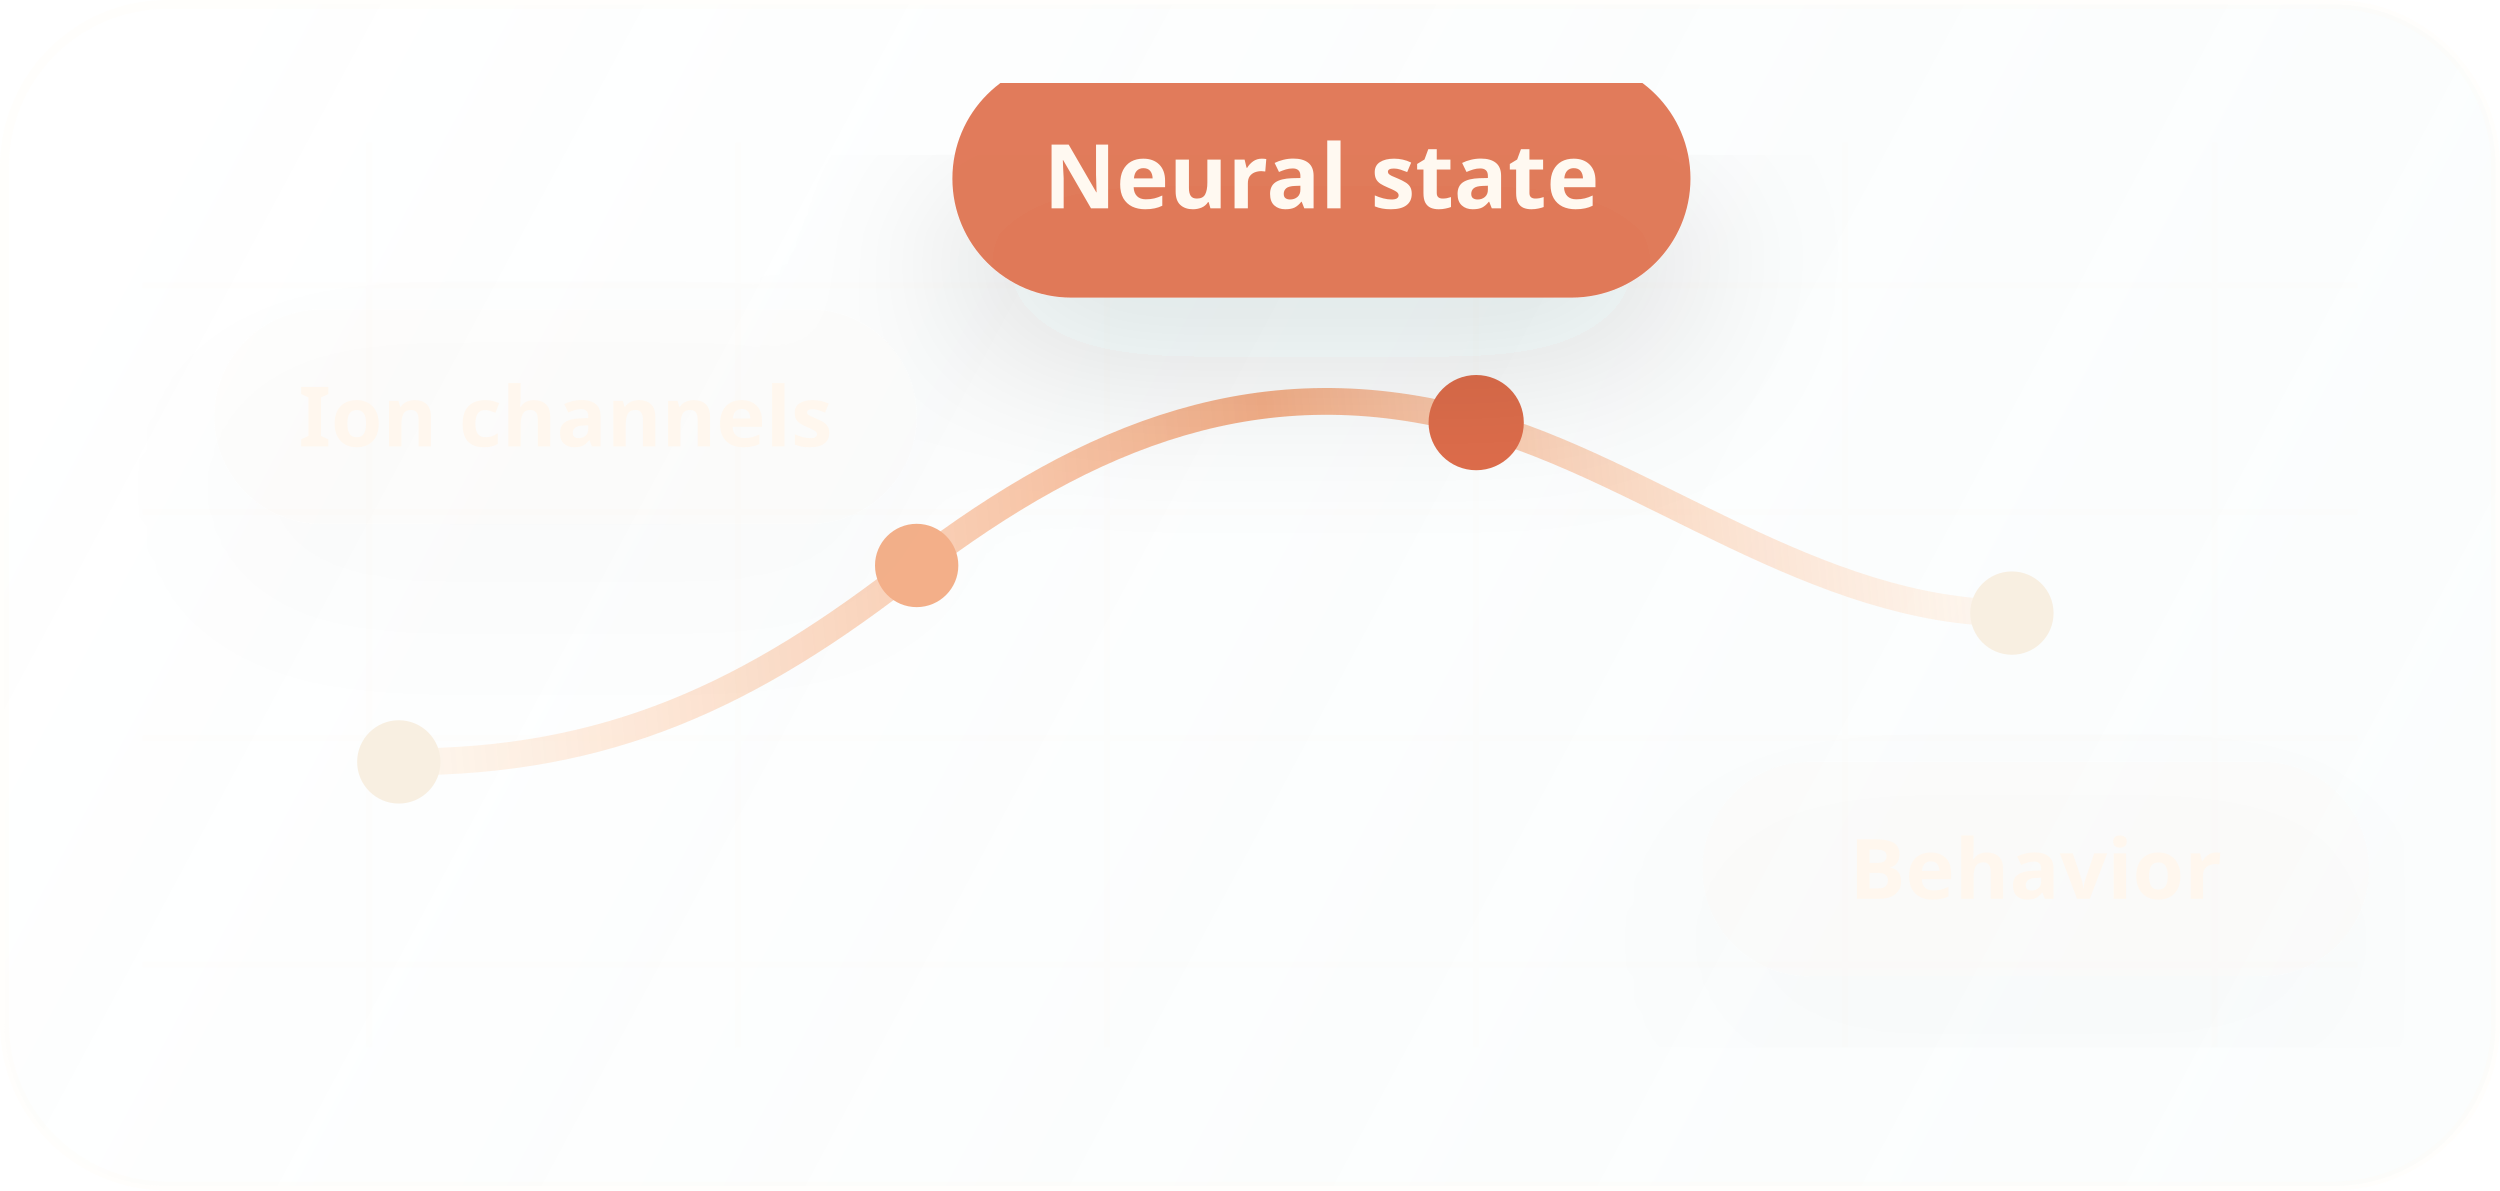
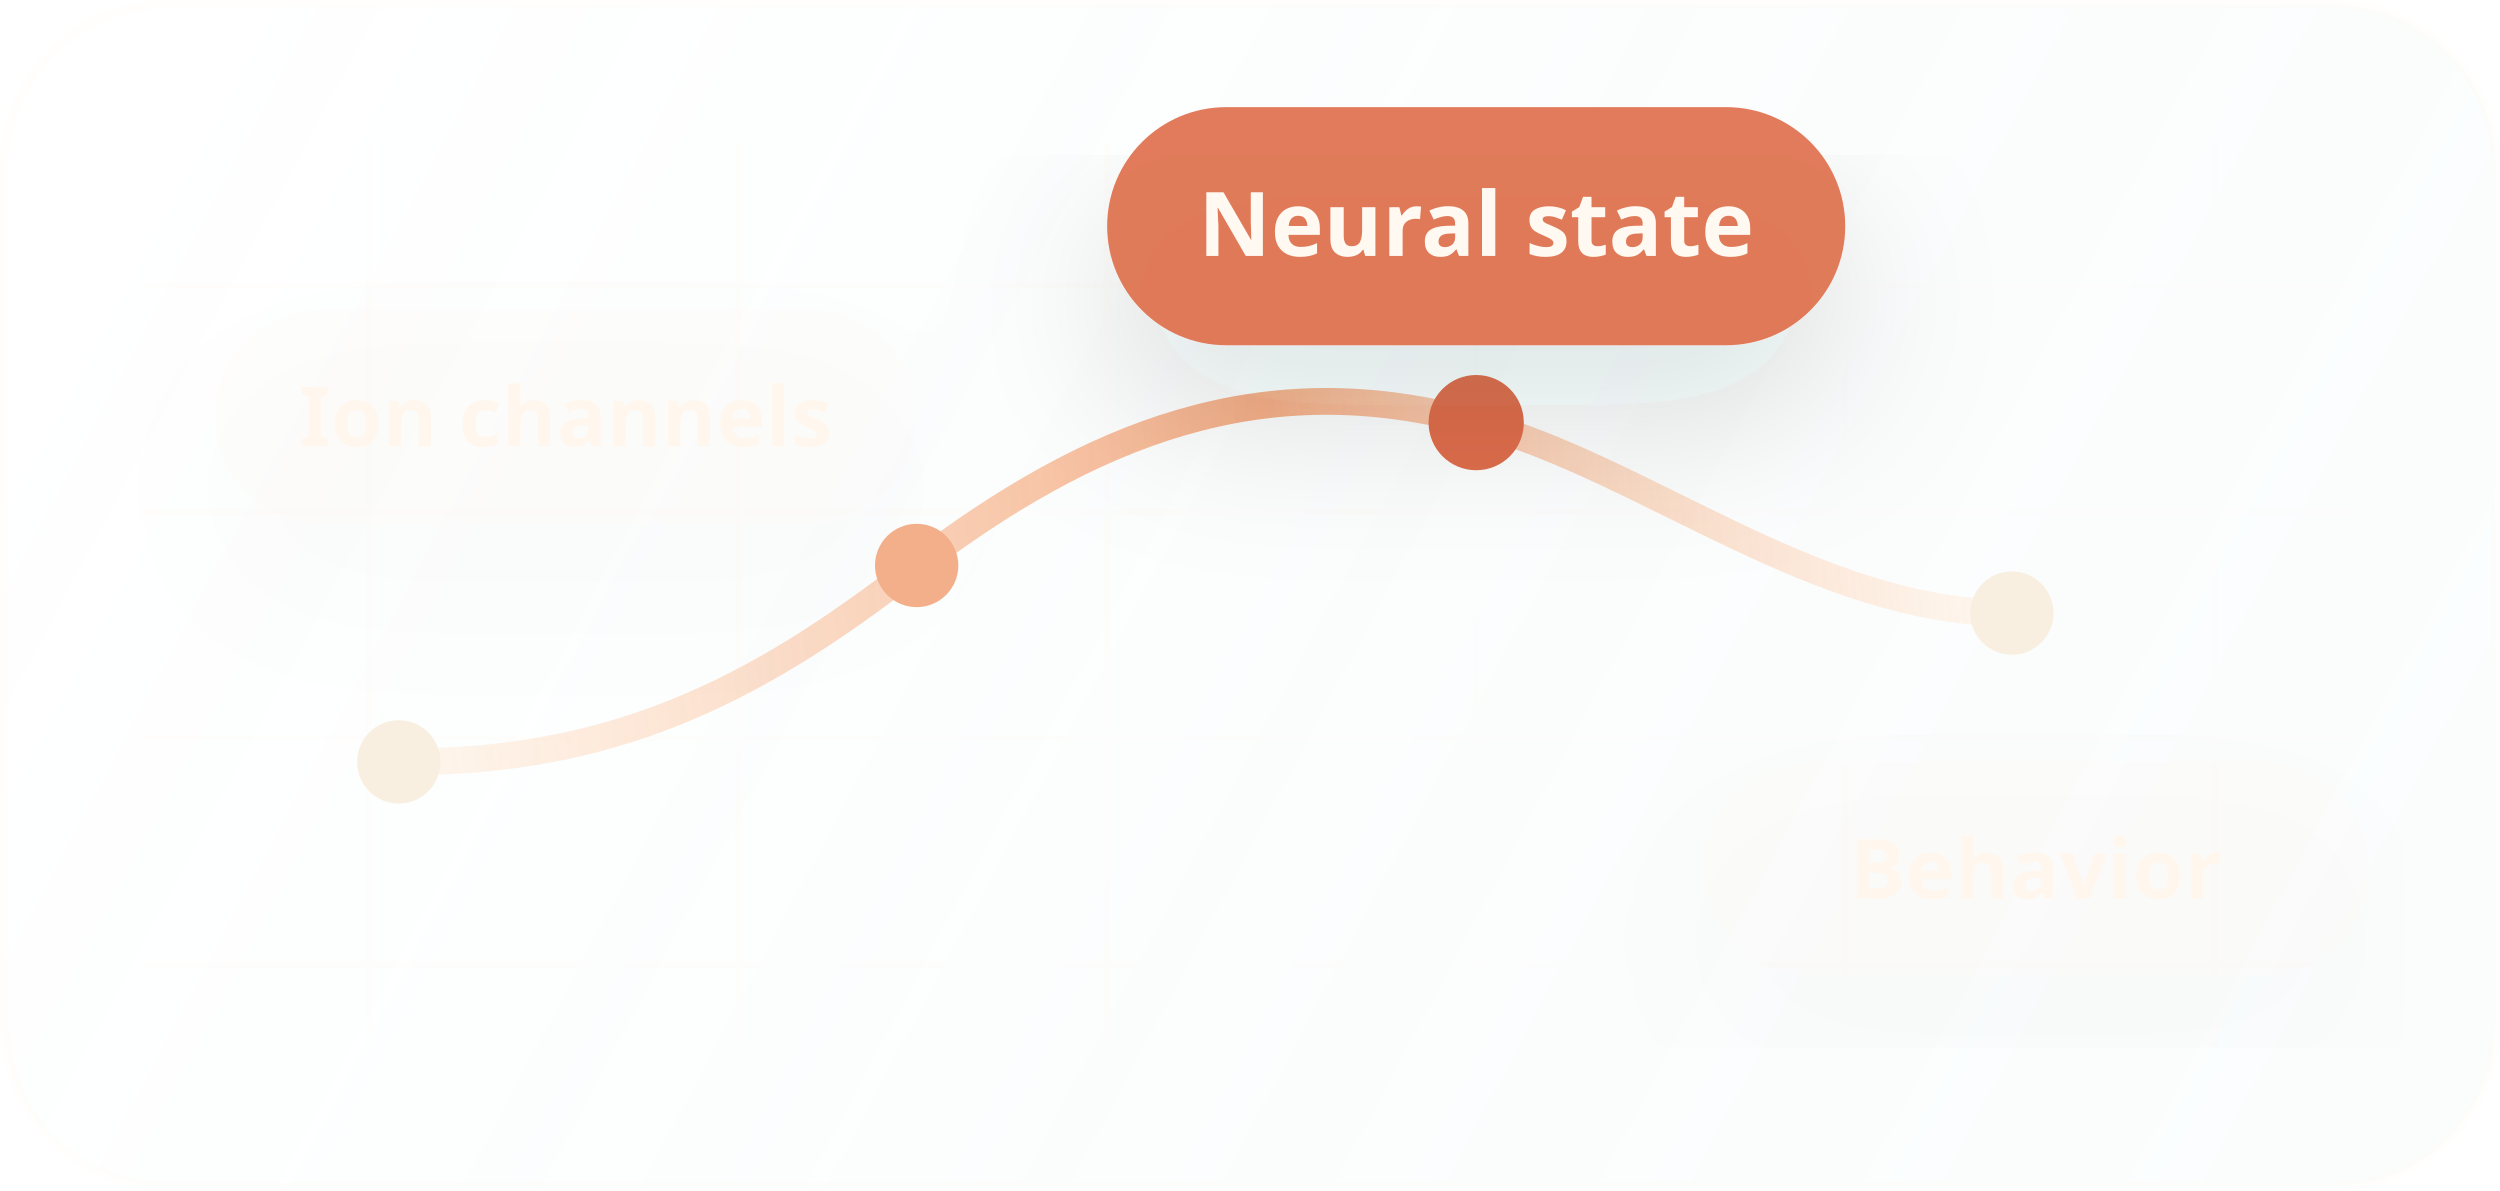
<svg xmlns="http://www.w3.org/2000/svg" width="420" height="200" viewBox="0 0 420 200" fill="none">
  <rect x="0.75" y="0.75" width="418.5" height="198.5" rx="27.25" fill="url(#panel)" stroke="#FFF4E8" stroke-opacity="0.14" stroke-width="1.5" />
  <g opacity="0.1">
    <path d="M24 48H396" stroke="#FFF4E8" />
    <path d="M24 86H396" stroke="#FFF4E8" />
    <path d="M24 124H396" stroke="#FFF4E8" />
    <path d="M24 162H396" stroke="#FFF4E8" />
    <path d="M62 24V176" stroke="#FFF4E8" />
    <path d="M124 24V176" stroke="#FFF4E8" />
    <path d="M186 24V176" stroke="#FFF4E8" />
    <path d="M248 24V176" stroke="#FFF4E8" />
    <path d="M310 24V176" stroke="#FFF4E8" />
    <path d="M372 24V176" stroke="#FFF4E8" />
  </g>
  <path d="M68 128C102 128 126 117 154 95C183 73 212 61 248 71C277 79 305 103 338 103" stroke="url(#signal)" stroke-width="4.5" stroke-linecap="round" />
  <circle cx="67" cy="128" r="7" fill="#F8EFE1" />
  <circle cx="154" cy="95" r="7" fill="#F4B08A" />
  <circle cx="248" cy="71" r="8" fill="#DE6D4B" />
  <circle cx="338" cy="103" r="7" fill="#F8EFE1" />
  <g filter="url(#chipShadow)">
    <rect x="36" y="52" width="118" height="36" rx="18" fill="#F7F1E7" fill-opacity="0.13" />
-     <rect x="160" y="10" width="124" height="40" rx="20" fill="#DE6D4B" fill-opacity="0.9" />
+     <rect x="186" y="18" width="124" height="40" rx="20" fill="#DE6D4B" fill-opacity="0.9" />
    <rect x="286" y="128" width="112" height="36" rx="18" fill="#F7F1E7" fill-opacity="0.13" />
  </g>
  <text x="95" y="75" fill="#FFF7EE" font-family="Avenir Next, Segoe UI, sans-serif" font-size="14" font-weight="700" text-anchor="middle">Ion channels</text>
-   <text x="222" y="35" fill="#FFF9F1" font-family="Avenir Next, Segoe UI, sans-serif" font-size="15" font-weight="700" text-anchor="middle">Neural state</text>
+   <text x="248" y="43" fill="#FFF9F1" font-family="Avenir Next, Segoe UI, sans-serif" font-size="15" font-weight="700" text-anchor="middle">Neural state</text>
  <text x="342" y="151" fill="#FFF7EE" font-family="Avenir Next, Segoe UI, sans-serif" font-size="14" font-weight="700" text-anchor="middle">Behavior</text>
  <defs>
    <linearGradient id="panel" x1="18" y1="12" x2="370" y2="200" gradientUnits="userSpaceOnUse">
      <stop stop-color="#FFFFFF" stop-opacity="0.08" />
      <stop offset="1" stop-color="#9CD0D4" stop-opacity="0.04" />
    </linearGradient>
    <linearGradient id="signal" x1="68" y1="128" x2="338" y2="103" gradientUnits="userSpaceOnUse">
      <stop stop-color="#FFF3E6" stop-opacity="0.7" />
      <stop offset="0.55" stop-color="#F5AF88" />
      <stop offset="1" stop-color="#FFF3E6" stop-opacity="0.6" />
    </linearGradient>
    <filter id="chipShadow" x="18" y="14" width="386" height="162" filterUnits="userSpaceOnUse" color-interpolation-filters="sRGB">
      <feDropShadow dx="0" dy="12" stdDeviation="14" flood-color="#082A2E" flood-opacity="0.14" />
    </filter>
  </defs>
</svg>
